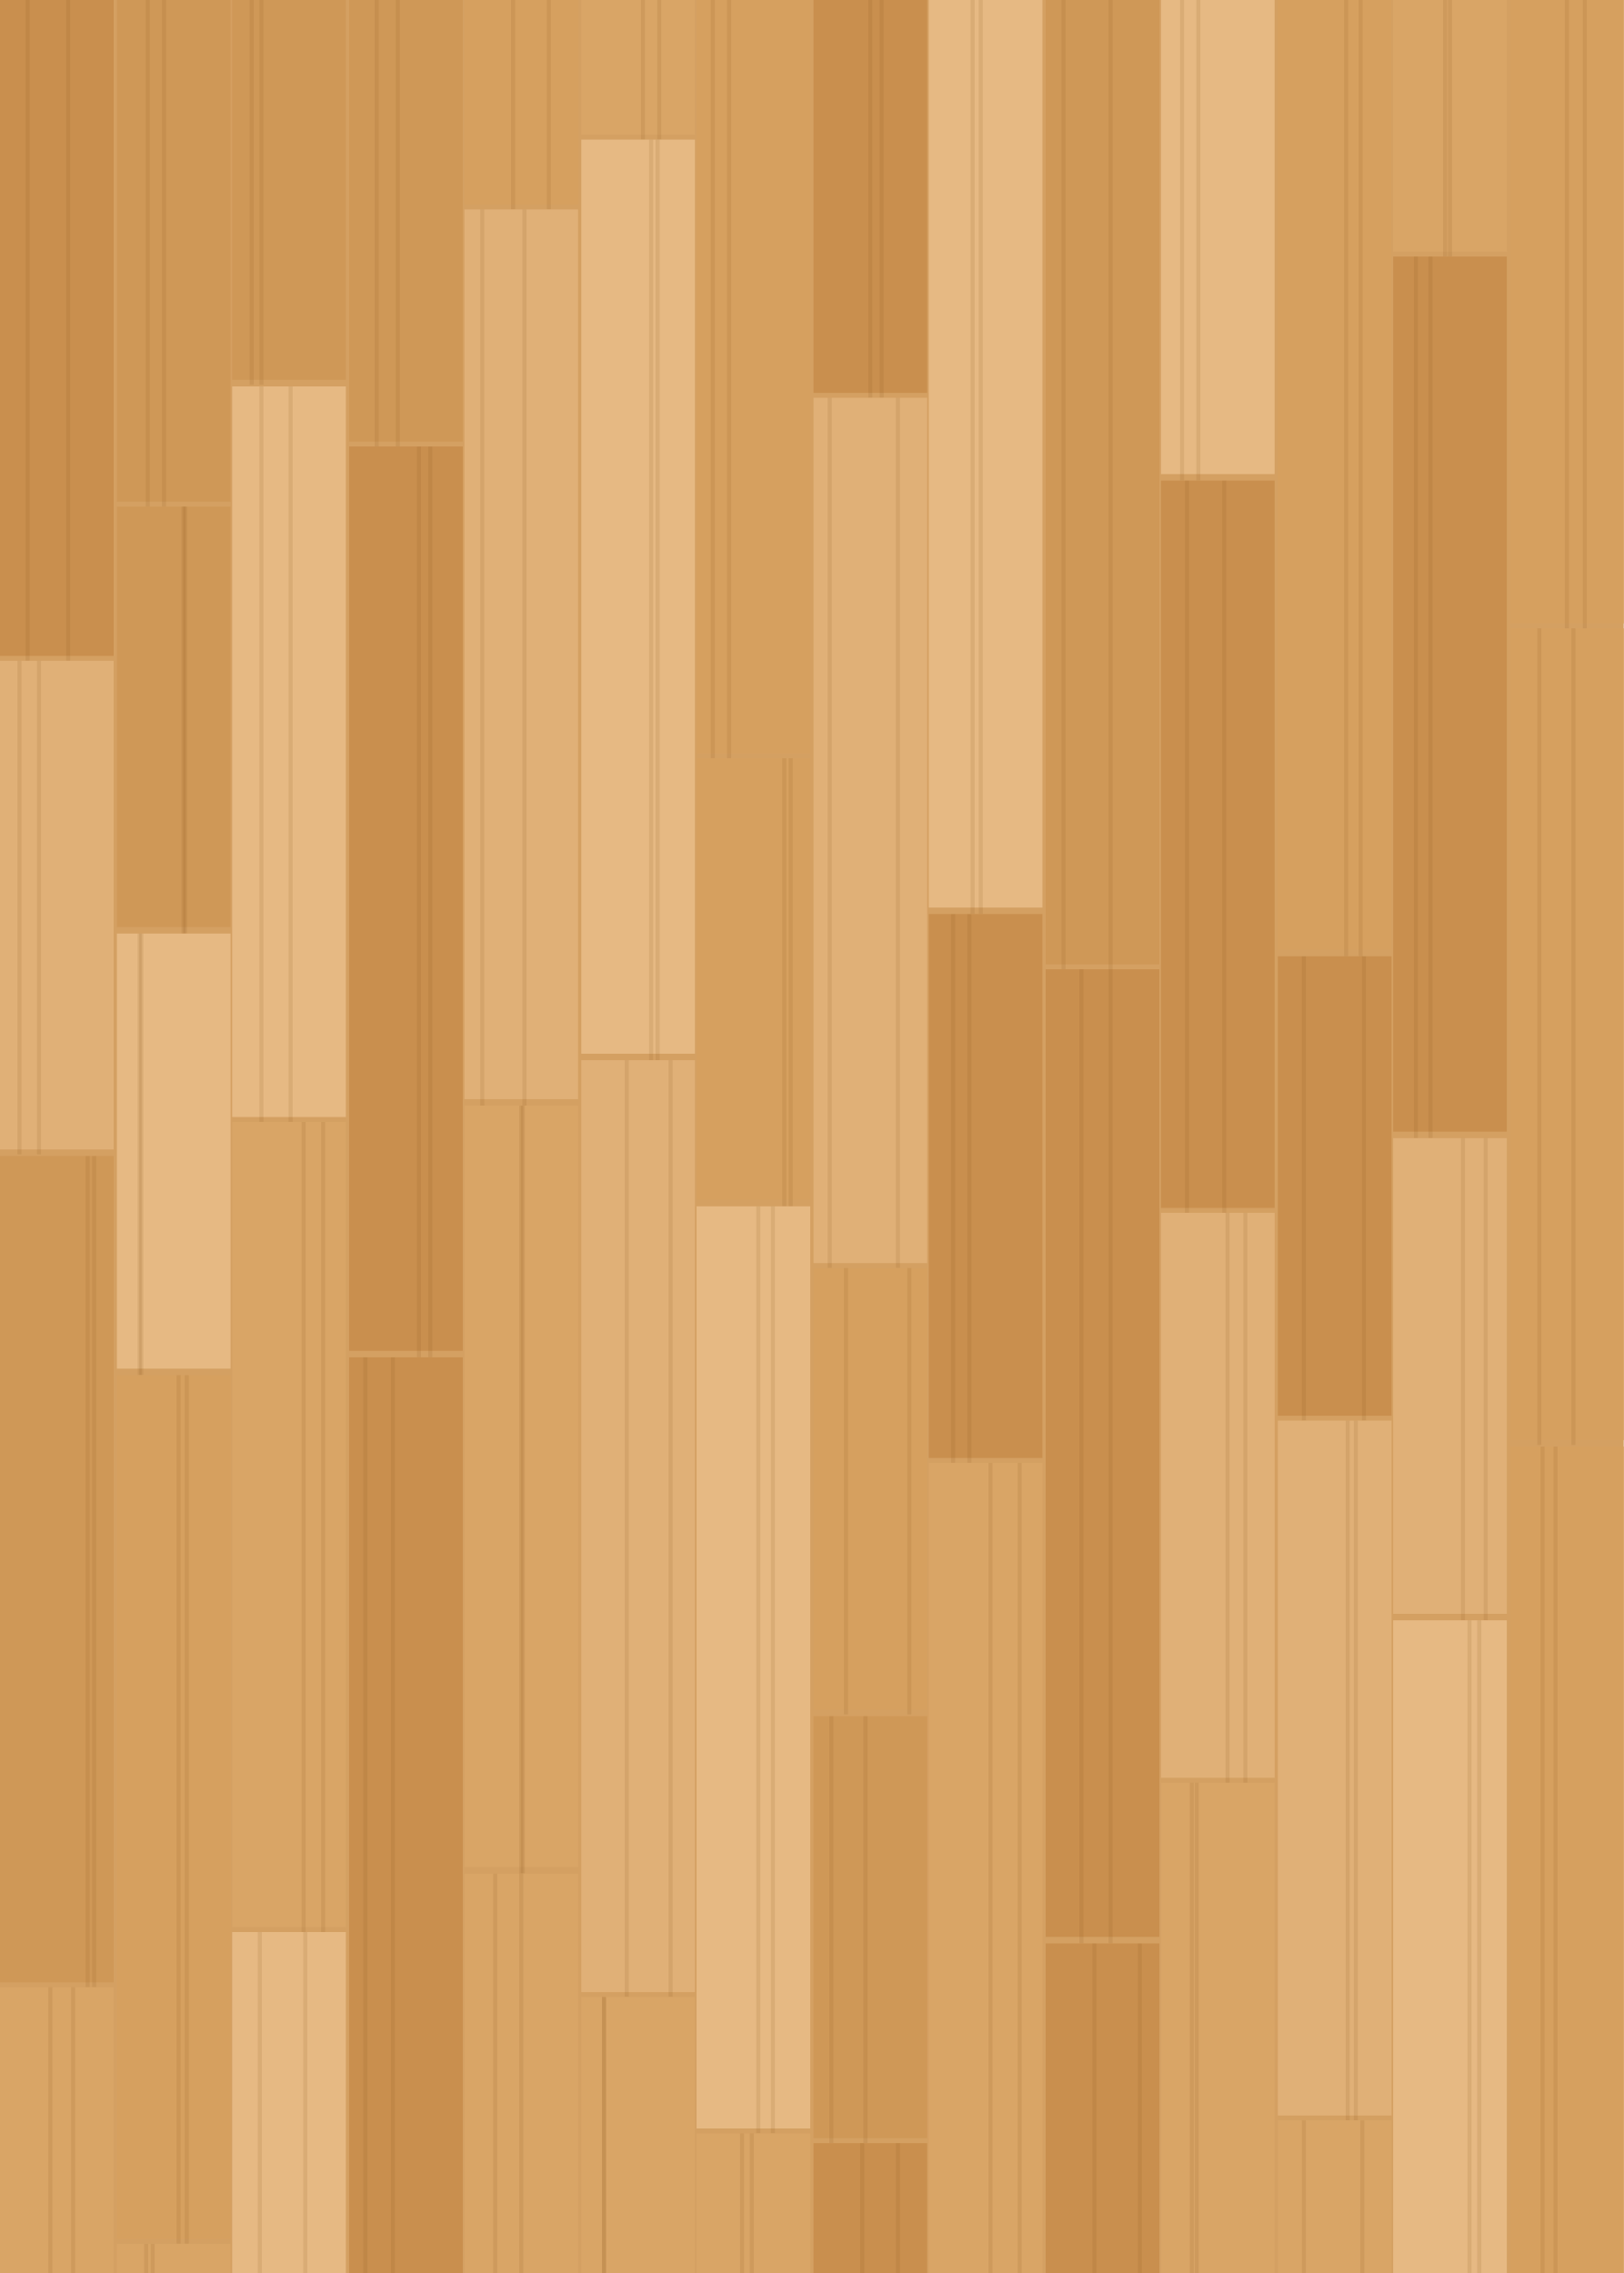
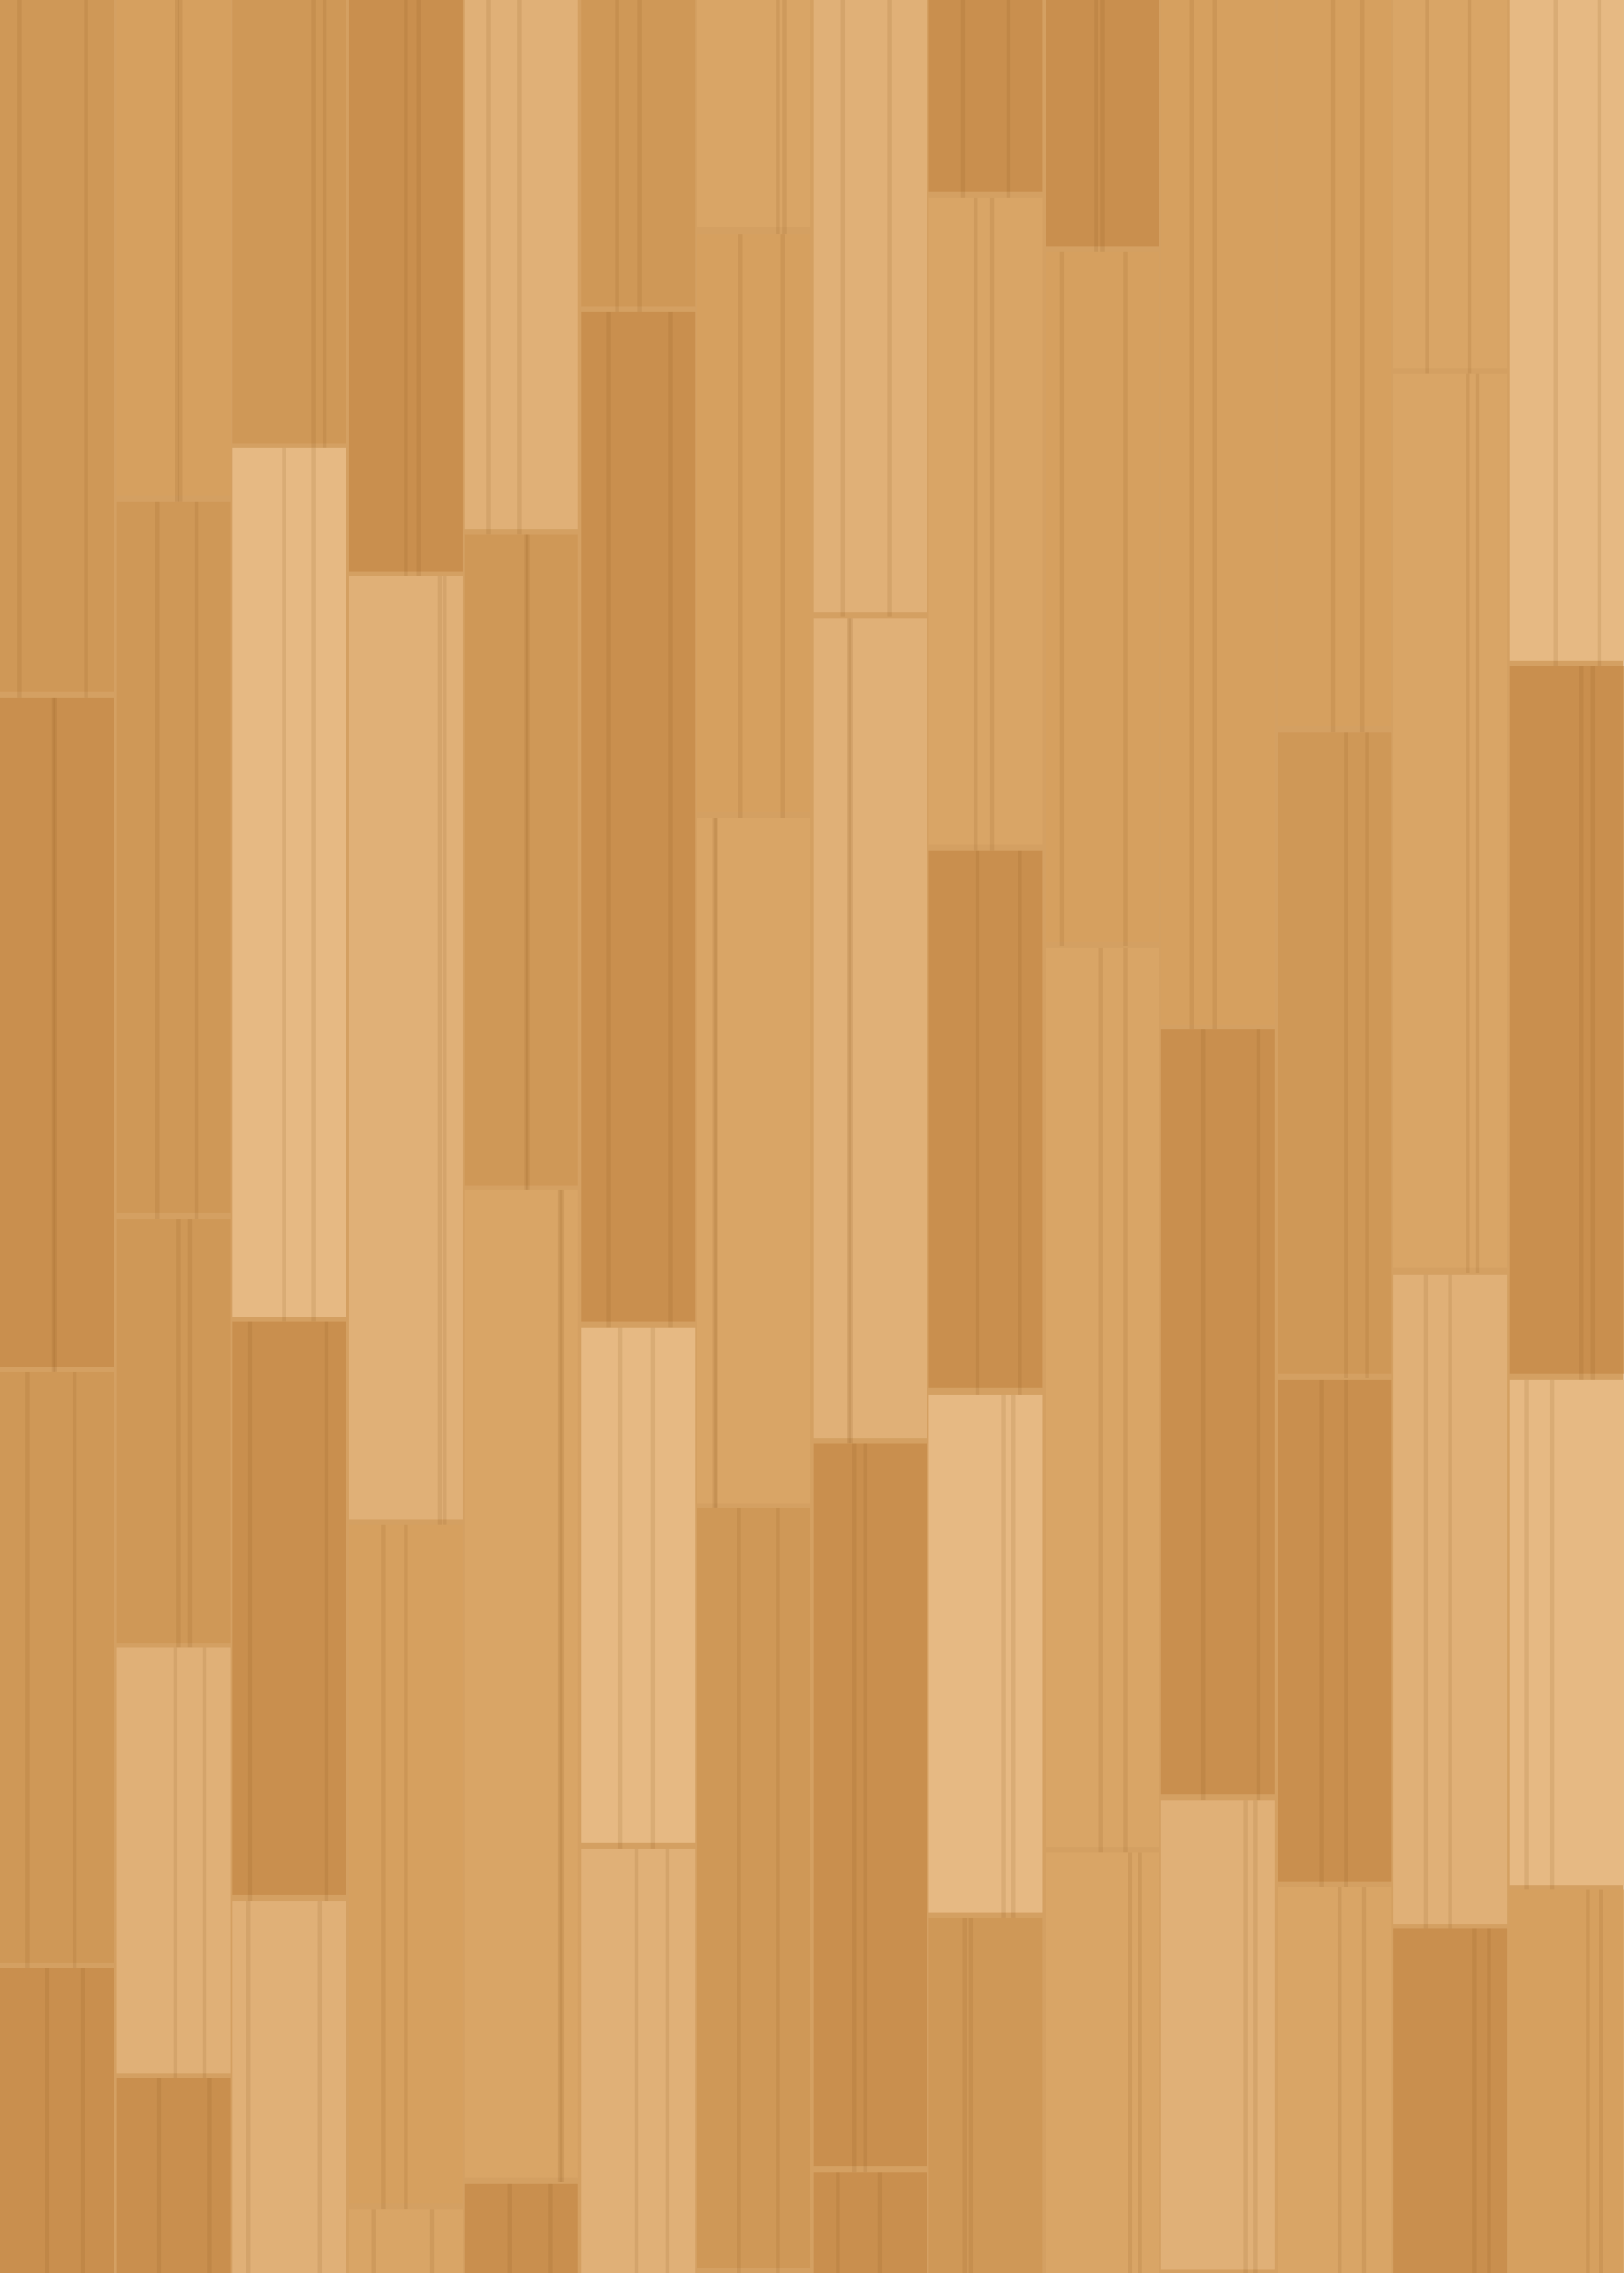
<svg xmlns="http://www.w3.org/2000/svg" viewBox="0 0 100 140" preserveAspectRatio="none">
  <rect width="100" height="140" fill="#d4a062" />
-   <rect x="0" y="-2.1" width="7" height="42.5" fill="#c98f4e" />
-   <path d="M4.2 -2.1v42.8" stroke="#8a5a22" stroke-opacity=".14" stroke-width=".25" />
-   <path d="M1.7 -2.1v42.8" stroke="#8a5a22" stroke-opacity=".14" stroke-width=".25" />
-   <rect x="0" y="40.7" width="7" height="30.1" fill="#e0b077" />
-   <path d="M1.2 40.7v30.4" stroke="#8a5a22" stroke-opacity=".14" stroke-width=".25" />
-   <path d="M2.4 40.7v30.4" stroke="#8a5a22" stroke-opacity=".14" stroke-width=".25" />
-   <rect x="0" y="71.2" width="7" height="50.9" fill="#cf9857" />
-   <path d="M5.8 71.2v51.2" stroke="#8a5a22" stroke-opacity=".14" stroke-width=".25" />
-   <path d="M5.4 71.2v51.2" stroke="#8a5a22" stroke-opacity=".14" stroke-width=".25" />
-   <rect x="0" y="122.4" width="7" height="46.9" fill="#d9a566" />
-   <path d="M3.1 122.4v47.2" stroke="#8a5a22" stroke-opacity=".14" stroke-width=".25" />
-   <path d="M4.5 122.4v47.2" stroke="#8a5a22" stroke-opacity=".14" stroke-width=".25" />
-   <rect x="7.2" y="-11.3" width="7" height="42.2" fill="#cf9857" />
-   <path d="M10.1 -11.3v42.6" stroke="#8a5a22" stroke-opacity=".14" stroke-width=".25" />
-   <path d="M9.1 -11.3v42.6" stroke="#8a5a22" stroke-opacity=".14" stroke-width=".25" />
-   <rect x="7.2" y="31.2" width="7" height="25.9" fill="#cf9857" />
-   <path d="M11.3 31.2v26.3" stroke="#8a5a22" stroke-opacity=".14" stroke-width=".25" />
-   <path d="M11.4 31.2v26.3" stroke="#8a5a22" stroke-opacity=".14" stroke-width=".25" />
-   <rect x="7.2" y="57.5" width="7" height="26.8" fill="#e6b983" />
-   <path d="M8.6 57.5v27.2" stroke="#8a5a22" stroke-opacity=".14" stroke-width=".25" />
-   <path d="M8.7 57.5v27.2" stroke="#8a5a22" stroke-opacity=".14" stroke-width=".25" />
-   <rect x="7.2" y="84.7" width="7" height="53.2" fill="#d6a05f" />
-   <path d="M11.5 84.7v53.5" stroke="#8a5a22" stroke-opacity=".14" stroke-width=".25" />
-   <path d="M11 84.7v53.5" stroke="#8a5a22" stroke-opacity=".14" stroke-width=".25" />
-   <rect x="7.2" y="138.2" width="7" height="61.4" fill="#d9a566" />
-   <path d="M9.4 138.2v61.7" stroke="#8a5a22" stroke-opacity=".14" stroke-width=".25" />
-   <path d="M9 138.2v61.7" stroke="#8a5a22" stroke-opacity=".14" stroke-width=".25" />
-   <rect x="14.3" y="-14.7" width="7" height="38.1" fill="#cf9857" />
-   <path d="M15.5 -14.7v38.4" stroke="#8a5a22" stroke-opacity=".14" stroke-width=".25" />
-   <path d="M16.1 -14.7v38.4" stroke="#8a5a22" stroke-opacity=".14" stroke-width=".25" />
-   <rect x="14.3" y="23.8" width="7" height="45" fill="#e6b983" />
-   <path d="M16.1 23.8v45.4" stroke="#8a5a22" stroke-opacity=".14" stroke-width=".25" />
-   <path d="M17.9 23.8v45.4" stroke="#8a5a22" stroke-opacity=".14" stroke-width=".25" />
-   <rect x="14.3" y="69.1" width="7" height="49.6" fill="#d9a566" />
-   <path d="M19.9 69.1v49.9" stroke="#8a5a22" stroke-opacity=".14" stroke-width=".25" />
-   <path d="M18.7 69.1v49.9" stroke="#8a5a22" stroke-opacity=".14" stroke-width=".25" />
-   <rect x="14.3" y="119" width="7" height="53.1" fill="#e6b983" />
-   <path d="M18.8 119v53.5" stroke="#8a5a22" stroke-opacity=".14" stroke-width=".25" />
-   <path d="M16 119v53.5" stroke="#8a5a22" stroke-opacity=".14" stroke-width=".25" />
-   <rect x="21.5" y="-15.4" width="7" height="42.6" fill="#cf9857" />
-   <path d="M23.2 -15.4v43" stroke="#8a5a22" stroke-opacity=".14" stroke-width=".25" />
-   <path d="M24.5 -15.4v43" stroke="#8a5a22" stroke-opacity=".14" stroke-width=".25" />
-   <rect x="21.5" y="27.5" width="7" height="55.7" fill="#c98f4e" />
-   <path d="M25.8 27.5v56.1" stroke="#8a5a22" stroke-opacity=".14" stroke-width=".25" />
-   <path d="M26.5 27.5v56.1" stroke="#8a5a22" stroke-opacity=".14" stroke-width=".25" />
-   <rect x="21.5" y="83.6" width="7" height="58" fill="#c98f4e" />
-   <path d="M22.5 83.6v58.4" stroke="#8a5a22" stroke-opacity=".14" stroke-width=".25" />
-   <path d="M24.2 83.6v58.4" stroke="#8a5a22" stroke-opacity=".14" stroke-width=".25" />
-   <rect x="28.6" y="-38.4" width="7" height="51" fill="#d6a05f" />
-   <path d="M33.8 -38.4v51.3" stroke="#8a5a22" stroke-opacity=".14" stroke-width=".25" />
-   <path d="M31.6 -38.4v51.3" stroke="#8a5a22" stroke-opacity=".14" stroke-width=".25" />
-   <rect x="28.6" y="12.9" width="7" height="54.8" fill="#e0b077" />
-   <path d="M32.3 12.9v55.2" stroke="#8a5a22" stroke-opacity=".14" stroke-width=".25" />
-   <path d="M29.7 12.9v55.2" stroke="#8a5a22" stroke-opacity=".14" stroke-width=".25" />
-   <rect x="28.6" y="68.1" width="7" height="46.9" fill="#d9a566" />
-   <path d="M32.2 68.1v47.3" stroke="#8a5a22" stroke-opacity=".14" stroke-width=".25" />
-   <path d="M32.1 68.1v47.3" stroke="#8a5a22" stroke-opacity=".14" stroke-width=".25" />
-   <rect x="28.6" y="115.4" width="7" height="40.4" fill="#d9a566" />
-   <path d="M32.1 115.4v40.7" stroke="#8a5a22" stroke-opacity=".14" stroke-width=".25" />
-   <path d="M30.5 115.4v40.7" stroke="#8a5a22" stroke-opacity=".14" stroke-width=".25" />
-   <rect x="35.8" y="-21.2" width="7" height="29.5" fill="#d9a566" />
-   <path d="M40.6 -21.2v29.8" stroke="#8a5a22" stroke-opacity=".14" stroke-width=".25" />
-   <path d="M39.6 -21.2v29.8" stroke="#8a5a22" stroke-opacity=".14" stroke-width=".25" />
-   <rect x="35.8" y="8.6" width="7" height="56.3" fill="#e6b983" />
-   <path d="M40.1 8.6v56.7" stroke="#8a5a22" stroke-opacity=".14" stroke-width=".25" />
-   <path d="M40.5 8.6v56.7" stroke="#8a5a22" stroke-opacity=".14" stroke-width=".25" />
-   <rect x="35.8" y="65.3" width="7" height="57.4" fill="#e0b077" />
-   <path d="M41.3 65.3v57.7" stroke="#8a5a22" stroke-opacity=".14" stroke-width=".25" />
-   <path d="M38.6 65.3v57.7" stroke="#8a5a22" stroke-opacity=".14" stroke-width=".25" />
-   <rect x="35.8" y="123" width="7" height="39.9" fill="#d9a566" />
-   <path d="M37.2 123v40.2" stroke="#8a5a22" stroke-opacity=".14" stroke-width=".25" />
-   <path d="M37.2 123v40.2" stroke="#8a5a22" stroke-opacity=".14" stroke-width=".25" />
-   <rect x="42.9" y="-1.2" width="7" height="47.6" fill="#d6a05f" />
-   <path d="M44.9 -1.2v47.9" stroke="#8a5a22" stroke-opacity=".14" stroke-width=".25" />
-   <path d="M43.9 -1.2v47.9" stroke="#8a5a22" stroke-opacity=".14" stroke-width=".25" />
-   <rect x="42.9" y="46.7" width="7" height="27.2" fill="#d6a05f" />
-   <path d="M48.7 46.7v27.6" stroke="#8a5a22" stroke-opacity=".14" stroke-width=".25" />
-   <path d="M48.3 46.7v27.6" stroke="#8a5a22" stroke-opacity=".14" stroke-width=".25" />
-   <rect x="42.9" y="74.3" width="7" height="56.8" fill="#e6b983" />
-   <path d="M47.6 74.3v57.1" stroke="#8a5a22" stroke-opacity=".14" stroke-width=".25" />
-   <path d="M46.7 74.3v57.1" stroke="#8a5a22" stroke-opacity=".14" stroke-width=".25" />
-   <rect x="42.9" y="131.4" width="7" height="49.2" fill="#d9a566" />
-   <path d="M45.7 131.4v49.6" stroke="#8a5a22" stroke-opacity=".14" stroke-width=".25" />
-   <path d="M46.3 131.4v49.6" stroke="#8a5a22" stroke-opacity=".14" stroke-width=".25" />
-   <rect x="50.1" y="-21" width="7" height="45.2" fill="#c98f4e" />
-   <path d="M54.3 -21v45.5" stroke="#8a5a22" stroke-opacity=".14" stroke-width=".25" />
-   <path d="M53.6 -21v45.5" stroke="#8a5a22" stroke-opacity=".14" stroke-width=".25" />
-   <rect x="50.1" y="24.5" width="7" height="53.3" fill="#e0b077" />
-   <path d="M55.3 24.5v53.6" stroke="#8a5a22" stroke-opacity=".14" stroke-width=".25" />
-   <path d="M51.1 24.5v53.6" stroke="#8a5a22" stroke-opacity=".14" stroke-width=".25" />
-   <rect x="50.1" y="78.1" width="7" height="27.2" fill="#d6a05f" />
-   <path d="M56 78.1v27.5" stroke="#8a5a22" stroke-opacity=".14" stroke-width=".25" />
-   <path d="M52.1 78.1v27.5" stroke="#8a5a22" stroke-opacity=".14" stroke-width=".25" />
-   <rect x="50.1" y="105.7" width="7" height="26" fill="#cf9857" />
-   <path d="M51.2 105.7v26.3" stroke="#8a5a22" stroke-opacity=".14" stroke-width=".25" />
-   <path d="M53.3 105.7v26.3" stroke="#8a5a22" stroke-opacity=".14" stroke-width=".25" />
-   <rect x="50.1" y="132" width="7" height="51.3" fill="#c98f4e" />
-   <path d="M53.1 132v51.6" stroke="#8a5a22" stroke-opacity=".14" stroke-width=".25" />
-   <path d="M55.3 132v51.6" stroke="#8a5a22" stroke-opacity=".14" stroke-width=".25" />
-   <rect x="57.2" y="-1.5" width="7" height="57.4" fill="#e6b983" />
-   <path d="M60.4 -1.5v57.8" stroke="#8a5a22" stroke-opacity=".14" stroke-width=".25" />
-   <path d="M59.9 -1.5v57.8" stroke="#8a5a22" stroke-opacity=".14" stroke-width=".25" />
-   <rect x="57.2" y="56.3" width="7" height="33.5" fill="#c98f4e" />
-   <path d="M58.7 56.3v33.8" stroke="#8a5a22" stroke-opacity=".14" stroke-width=".25" />
-   <path d="M59.7 56.3v33.8" stroke="#8a5a22" stroke-opacity=".14" stroke-width=".25" />
-   <rect x="57.2" y="90.1" width="7" height="50.8" fill="#d9a566" />
-   <path d="M61 90.1v51.1" stroke="#8a5a22" stroke-opacity=".14" stroke-width=".25" />
-   <path d="M62.8 90.1v51.1" stroke="#8a5a22" stroke-opacity=".14" stroke-width=".25" />
-   <rect x="64.4" y="-0.8" width="7" height="60.2" fill="#cf9857" />
-   <path d="M68.4 -0.8v60.5" stroke="#8a5a22" stroke-opacity=".14" stroke-width=".25" />
-   <path d="M65.5 -0.8v60.5" stroke="#8a5a22" stroke-opacity=".14" stroke-width=".25" />
-   <rect x="64.4" y="59.7" width="7" height="59.6" fill="#c98f4e" />
-   <path d="M66.6 59.7v60" stroke="#8a5a22" stroke-opacity=".14" stroke-width=".25" />
-   <path d="M68.4 59.7v60" stroke="#8a5a22" stroke-opacity=".14" stroke-width=".25" />
-   <rect x="64.4" y="119.7" width="7" height="39" fill="#c98f4e" />
-   <path d="M67.4 119.7v39.3" stroke="#8a5a22" stroke-opacity=".14" stroke-width=".25" />
-   <path d="M70.2 119.7v39.3" stroke="#8a5a22" stroke-opacity=".14" stroke-width=".25" />
-   <rect x="71.5" y="-32.8" width="7" height="62" fill="#e6b983" />
-   <path d="M72.8 -32.8v62.4" stroke="#8a5a22" stroke-opacity=".14" stroke-width=".25" />
-   <path d="M73.8 -32.8v62.4" stroke="#8a5a22" stroke-opacity=".14" stroke-width=".25" />
-   <rect x="71.5" y="29.6" width="7" height="44.8" fill="#c98f4e" />
-   <path d="M73.1 29.6v45.1" stroke="#8a5a22" stroke-opacity=".14" stroke-width=".25" />
-   <path d="M75.4 29.6v45.1" stroke="#8a5a22" stroke-opacity=".14" stroke-width=".25" />
-   <rect x="71.5" y="74.7" width="7" height="34.8" fill="#e0b077" />
-   <path d="M75.6 74.7v35.2" stroke="#8a5a22" stroke-opacity=".14" stroke-width=".25" />
-   <path d="M76.7 74.7v35.2" stroke="#8a5a22" stroke-opacity=".14" stroke-width=".25" />
-   <rect x="71.5" y="109.8" width="7" height="39.1" fill="#d9a566" />
-   <path d="M73.4 109.8v39.4" stroke="#8a5a22" stroke-opacity=".14" stroke-width=".25" />
-   <path d="M73.7 109.8v39.4" stroke="#8a5a22" stroke-opacity=".14" stroke-width=".25" />
-   <rect x="78.7" y="-2" width="7" height="60.5" fill="#d6a05f" />
-   <path d="M82.9 -2v60.9" stroke="#8a5a22" stroke-opacity=".14" stroke-width=".25" />
-   <path d="M83.8 -2v60.9" stroke="#8a5a22" stroke-opacity=".14" stroke-width=".25" />
-   <rect x="78.7" y="58.9" width="7" height="28.3" fill="#c98f4e" />
-   <path d="M84 58.9v28.6" stroke="#8a5a22" stroke-opacity=".14" stroke-width=".25" />
-   <path d="M80.3 58.9v28.6" stroke="#8a5a22" stroke-opacity=".14" stroke-width=".25" />
-   <rect x="78.7" y="87.5" width="7" height="42.8" fill="#e0b077" />
-   <path d="M83.5 87.5v43.1" stroke="#8a5a22" stroke-opacity=".14" stroke-width=".25" />
-   <path d="M83 87.5v43.1" stroke="#8a5a22" stroke-opacity=".14" stroke-width=".25" />
-   <rect x="78.7" y="130.6" width="7" height="61.8" fill="#d9a566" />
-   <path d="M80.3 130.6v62.2" stroke="#8a5a22" stroke-opacity=".14" stroke-width=".25" />
-   <path d="M83.9 130.6v62.2" stroke="#8a5a22" stroke-opacity=".14" stroke-width=".25" />
-   <rect x="85.8" y="-33.7" width="7" height="49.2" fill="#d9a566" />
-   <path d="M89.3 -33.7v49.5" stroke="#8a5a22" stroke-opacity=".14" stroke-width=".25" />
-   <path d="M89 -33.7v49.5" stroke="#8a5a22" stroke-opacity=".14" stroke-width=".25" />
-   <rect x="85.8" y="15.8" width="7" height="53.9" fill="#c98f4e" />
-   <path d="M88.1 15.8v54.3" stroke="#8a5a22" stroke-opacity=".14" stroke-width=".25" />
-   <path d="M87.2 15.8v54.3" stroke="#8a5a22" stroke-opacity=".14" stroke-width=".25" />
-   <rect x="85.8" y="70.1" width="7" height="29.3" fill="#e0b077" />
-   <path d="M91.5 70.1v29.7" stroke="#8a5a22" stroke-opacity=".14" stroke-width=".25" />
-   <path d="M90.1 70.1v29.7" stroke="#8a5a22" stroke-opacity=".14" stroke-width=".25" />
-   <rect x="85.8" y="99.8" width="7" height="56.8" fill="#e6b983" />
-   <path d="M91.1 99.8v57.2" stroke="#8a5a22" stroke-opacity=".14" stroke-width=".25" />
-   <path d="M90.5 99.8v57.2" stroke="#8a5a22" stroke-opacity=".14" stroke-width=".25" />
-   <rect x="93" y="-13.2" width="7" height="51.6" fill="#d6a05f" />
-   <path d="M97.6 -13.2v52" stroke="#8a5a22" stroke-opacity=".14" stroke-width=".25" />
-   <path d="M96.5 -13.2v52" stroke="#8a5a22" stroke-opacity=".14" stroke-width=".25" />
-   <rect x="93" y="38.7" width="7" height="50" fill="#d6a05f" />
-   <path d="M96.9 38.7v50.3" stroke="#8a5a22" stroke-opacity=".14" stroke-width=".25" />
-   <path d="M94.8 38.7v50.3" stroke="#8a5a22" stroke-opacity=".14" stroke-width=".25" />
-   <rect x="93" y="89.1" width="7" height="59.2" fill="#d6a05f" />
-   <path d="M95 89.1v59.5" stroke="#8a5a22" stroke-opacity=".14" stroke-width=".25" />
-   <path d="M95.8 89.1v59.5" stroke="#8a5a22" stroke-opacity=".14" stroke-width=".25" />
+   <rect x="0" y="0" width="7" height="42.6" fill="#cf9857" />
+   <path d="M1.2 0v43" stroke="#8a5a22" stroke-opacity=".14" stroke-width=".25" />
+   <path d="M5.3 0v43" stroke="#8a5a22" stroke-opacity=".14" stroke-width=".25" />
+   <rect x="0" y="43" width="7" height="41.2" fill="#c98f4e" />
+   <path d="M3.3 43v41.5" stroke="#8a5a22" stroke-opacity=".14" stroke-width=".25" />
+   <path d="M3.4 43v41.5" stroke="#8a5a22" stroke-opacity=".14" stroke-width=".25" />
+   <rect x="0" y="84.5" width="7" height="36.4" fill="#cf9857" />
+   <path d="M4.6 84.5v36.7" stroke="#8a5a22" stroke-opacity=".14" stroke-width=".25" />
+   <path d="M1.7 84.5v36.7" stroke="#8a5a22" stroke-opacity=".14" stroke-width=".25" />
+   <rect x="0" y="121.2" width="7" height="40.1" fill="#c98f4e" />
+   <path d="M5.1 121.2v40.5" stroke="#8a5a22" stroke-opacity=".14" stroke-width=".25" />
+   <path d="M2.9 121.2v40.5" stroke="#8a5a22" stroke-opacity=".14" stroke-width=".25" />
+   <rect x="7.2" y="-3.4" width="7" height="33.9" fill="#d6a05f" />
+   <path d="M11.1 -3.4v34.3" stroke="#8a5a22" stroke-opacity=".14" stroke-width=".25" />
+   <path d="M10.9 -3.4v34.3" stroke="#8a5a22" stroke-opacity=".14" stroke-width=".25" />
+   <rect x="7.2" y="30.9" width="7" height="43.8" fill="#cf9857" />
+   <path d="M9.7 30.9v44.2" stroke="#8a5a22" stroke-opacity=".14" stroke-width=".25" />
+   <path d="M12.1 30.9v44.2" stroke="#8a5a22" stroke-opacity=".14" stroke-width=".25" />
+   <rect x="7.2" y="75.1" width="7" height="26.1" fill="#cf9857" />
+   <path d="M11 75.1v26.4" stroke="#8a5a22" stroke-opacity=".14" stroke-width=".25" />
+   <path d="M11.7 75.1v26.4" stroke="#8a5a22" stroke-opacity=".14" stroke-width=".25" />
+   <rect x="7.2" y="101.5" width="7" height="26.2" fill="#e0b077" />
+   <path d="M12.6 101.5v26.5" stroke="#8a5a22" stroke-opacity=".14" stroke-width=".25" />
+   <path d="M10.8 101.5v26.5" stroke="#8a5a22" stroke-opacity=".14" stroke-width=".25" />
+   <rect x="7.2" y="128" width="7" height="29.3" fill="#c98f4e" />
+   <path d="M12.9 128v29.7" stroke="#8a5a22" stroke-opacity=".14" stroke-width=".25" />
+   <path d="M9.8 128v29.7" stroke="#8a5a22" stroke-opacity=".14" stroke-width=".25" />
+   <rect x="14.3" y="-36.1" width="7" height="26.4" fill="#d6a05f" />
+   <path d="M19.3 -36.1v26.7" stroke="#8a5a22" stroke-opacity=".14" stroke-width=".25" />
+   <path d="M20 -36.1v26.7" stroke="#8a5a22" stroke-opacity=".14" stroke-width=".25" />
+   <rect x="14.3" y="-9.3" width="7" height="36.6" fill="#cf9857" />
+   <path d="M19.3 -9.3v36.9" stroke="#8a5a22" stroke-opacity=".14" stroke-width=".25" />
+   <path d="M20 -9.3v36.9" stroke="#8a5a22" stroke-opacity=".14" stroke-width=".25" />
+   <rect x="14.3" y="27.6" width="7" height="53.5" fill="#e6b983" />
+   <path d="M19.3 27.6v53.8" stroke="#8a5a22" stroke-opacity=".14" stroke-width=".25" />
+   <path d="M17.5 27.6v53.8" stroke="#8a5a22" stroke-opacity=".14" stroke-width=".25" />
+   <rect x="14.3" y="81.4" width="7" height="35.3" fill="#c98f4e" />
+   <path d="M15.4 81.4v35.7" stroke="#8a5a22" stroke-opacity=".14" stroke-width=".25" />
+   <path d="M20.1 81.4v35.7" stroke="#8a5a22" stroke-opacity=".14" stroke-width=".25" />
+   <rect x="14.3" y="117.1" width="7" height="57.3" fill="#e0b077" />
+   <path d="M19.7 117.1v57.6" stroke="#8a5a22" stroke-opacity=".14" stroke-width=".25" />
+   <path d="M15.3 117.1v57.6" stroke="#8a5a22" stroke-opacity=".14" stroke-width=".25" />
+   <rect x="21.5" y="-26.6" width="7" height="61.8" fill="#c98f4e" />
+   <path d="M25.8 -26.6v62.1" stroke="#8a5a22" stroke-opacity=".14" stroke-width=".25" />
+   <path d="M25 -26.6v62.1" stroke="#8a5a22" stroke-opacity=".14" stroke-width=".25" />
+   <rect x="21.5" y="35.5" width="7" height="58.1" fill="#e0b077" />
+   <path d="M27.1 35.5v58.4" stroke="#8a5a22" stroke-opacity=".14" stroke-width=".25" />
+   <path d="M27.4 35.5v58.4" stroke="#8a5a22" stroke-opacity=".14" stroke-width=".25" />
+   <rect x="21.5" y="93.9" width="7" height="41.8" fill="#d6a05f" />
+   <path d="M25 93.9v42.2" stroke="#8a5a22" stroke-opacity=".14" stroke-width=".25" />
+   <path d="M23.6 93.9v42.2" stroke="#8a5a22" stroke-opacity=".14" stroke-width=".25" />
+   <rect x="21.5" y="136.1" width="7" height="27.5" fill="#d9a566" />
+   <path d="M26.6 136.1v27.8" stroke="#8a5a22" stroke-opacity=".14" stroke-width=".25" />
+   <path d="M23 136.1v27.8" stroke="#8a5a22" stroke-opacity=".14" stroke-width=".25" />
+   <rect x="28.6" y="-14" width="7" height="46.6" fill="#e0b077" />
+   <path d="M32 -14v46.9" stroke="#8a5a22" stroke-opacity=".14" stroke-width=".25" />
+   <path d="M30.1 -14v46.9" stroke="#8a5a22" stroke-opacity=".14" stroke-width=".25" />
+   <rect x="28.6" y="32.9" width="7" height="40.1" fill="#cf9857" />
+   <path d="M32.5 32.9v40.4" stroke="#8a5a22" stroke-opacity=".14" stroke-width=".25" />
+   <path d="M32.4 32.9v40.4" stroke="#8a5a22" stroke-opacity=".14" stroke-width=".25" />
+   <rect x="28.6" y="73.3" width="7" height="60.8" fill="#d9a566" />
+   <path d="M34.5 73.3v61.1" stroke="#8a5a22" stroke-opacity=".14" stroke-width=".25" />
+   <path d="M34.6 73.3v61.1" stroke="#8a5a22" stroke-opacity=".14" stroke-width=".25" />
+   <rect x="28.6" y="134.5" width="7" height="55.1" fill="#c98f4e" />
+   <path d="M31.4 134.5v55.4" stroke="#8a5a22" stroke-opacity=".14" stroke-width=".25" />
+   <path d="M33.9 134.5v55.4" stroke="#8a5a22" stroke-opacity=".14" stroke-width=".25" />
+   <rect x="35.8" y="-25.8" width="7" height="44.7" fill="#cf9857" />
+   <path d="M39.4 -25.8v45.1" stroke="#8a5a22" stroke-opacity=".14" stroke-width=".25" />
+   <path d="M38 -25.8v45.1" stroke="#8a5a22" stroke-opacity=".14" stroke-width=".25" />
+   <rect x="35.8" y="19.2" width="7" height="62.2" fill="#c98f4e" />
+   <path d="M41.3 19.2v62.6" stroke="#8a5a22" stroke-opacity=".14" stroke-width=".25" />
+   <path d="M37.5 19.2v62.6" stroke="#8a5a22" stroke-opacity=".14" stroke-width=".25" />
+   <rect x="35.8" y="81.8" width="7" height="31.7" fill="#e6b983" />
+   <path d="M40.2 81.8v32.1" stroke="#8a5a22" stroke-opacity=".14" stroke-width=".25" />
+   <path d="M38.2 81.8v32.1" stroke="#8a5a22" stroke-opacity=".14" stroke-width=".25" />
+   <rect x="35.8" y="113.9" width="7" height="57.1" fill="#e0b077" />
+   <path d="M41.1 113.9v57.4" stroke="#8a5a22" stroke-opacity=".14" stroke-width=".25" />
+   <path d="M39.2 113.9v57.4" stroke="#8a5a22" stroke-opacity=".14" stroke-width=".25" />
+   <rect x="42.9" y="-20.4" width="7" height="34.4" fill="#d9a566" />
+   <path d="M47.9 -20.4v34.8" stroke="#8a5a22" stroke-opacity=".14" stroke-width=".25" />
+   <path d="M48.3 -20.4v34.8" stroke="#8a5a22" stroke-opacity=".14" stroke-width=".25" />
+   <rect x="42.9" y="14.4" width="7" height="35.6" fill="#d6a05f" />
+   <path d="M45.6 14.4v36" stroke="#8a5a22" stroke-opacity=".14" stroke-width=".25" />
+   <path d="M48.2 14.4v36" stroke="#8a5a22" stroke-opacity=".14" stroke-width=".25" />
+   <rect x="42.9" y="50.4" width="7" height="42.2" fill="#d9a566" />
+   <path d="M44 50.4v42.5" stroke="#8a5a22" stroke-opacity=".14" stroke-width=".25" />
+   <path d="M44.1 50.4v42.5" stroke="#8a5a22" stroke-opacity=".14" stroke-width=".25" />
+   <rect x="42.9" y="92.9" width="7" height="46.8" fill="#cf9857" />
+   <path d="M47.9 92.9v47.2" stroke="#8a5a22" stroke-opacity=".14" stroke-width=".25" />
+   <path d="M45.5 92.9v47.2" stroke="#8a5a22" stroke-opacity=".14" stroke-width=".25" />
+   <rect x="50.1" y="-25.6" width="7" height="63.3" fill="#e0b077" />
+   <path d="M54.8 -25.6v63.6" stroke="#8a5a22" stroke-opacity=".14" stroke-width=".25" />
+   <path d="M51.9 -25.6v63.6" stroke="#8a5a22" stroke-opacity=".14" stroke-width=".25" />
+   <rect x="50.1" y="38.1" width="7" height="50.5" fill="#e0b077" />
+   <path d="M52.3 38.1v50.8" stroke="#8a5a22" stroke-opacity=".14" stroke-width=".25" />
+   <path d="M52.4 38.1v50.8" stroke="#8a5a22" stroke-opacity=".14" stroke-width=".25" />
+   <rect x="50.1" y="88.9" width="7" height="44.5" fill="#c98f4e" />
+   <path d="M53.3 88.9v44.9" stroke="#8a5a22" stroke-opacity=".14" stroke-width=".25" />
+   <path d="M52.6 88.9v44.9" stroke="#8a5a22" stroke-opacity=".14" stroke-width=".25" />
+   <rect x="50.1" y="133.8" width="7" height="44.3" fill="#c98f4e" />
+   <path d="M51.6 133.8v44.7" stroke="#8a5a22" stroke-opacity=".14" stroke-width=".25" />
+   <path d="M54.2 133.8v44.7" stroke="#8a5a22" stroke-opacity=".14" stroke-width=".25" />
+   <rect x="57.2" y="-32.7" width="7" height="44.5" fill="#c98f4e" />
+   <path d="M59.3 -32.7v44.9" stroke="#8a5a22" stroke-opacity=".14" stroke-width=".25" />
+   <path d="M62.1 -32.7v44.9" stroke="#8a5a22" stroke-opacity=".14" stroke-width=".25" />
+   <rect x="57.2" y="12.2" width="7" height="39.8" fill="#d9a566" />
+   <path d="M61.1 12.2v40.2" stroke="#8a5a22" stroke-opacity=".14" stroke-width=".25" />
+   <path d="M60.1 12.2v40.2" stroke="#8a5a22" stroke-opacity=".14" stroke-width=".25" />
+   <rect x="57.2" y="52.4" width="7" height="33.1" fill="#c98f4e" />
+   <path d="M62.8 52.4v33.5" stroke="#8a5a22" stroke-opacity=".14" stroke-width=".25" />
+   <path d="M60.2 52.4v33.5" stroke="#8a5a22" stroke-opacity=".14" stroke-width=".25" />
+   <rect x="57.2" y="85.9" width="7" height="31.9" fill="#e6b983" />
+   <path d="M62.4 85.9v32.2" stroke="#8a5a22" stroke-opacity=".14" stroke-width=".25" />
+   <path d="M61.8 85.9v32.2" stroke="#8a5a22" stroke-opacity=".14" stroke-width=".25" />
+   <rect x="57.2" y="118.1" width="7" height="34.8" fill="#cf9857" />
+   <path d="M59.4 118.1v35.1" stroke="#8a5a22" stroke-opacity=".14" stroke-width=".25" />
+   <path d="M59.8 118.1v35.1" stroke="#8a5a22" stroke-opacity=".14" stroke-width=".25" />
+   <rect x="64.4" y="-36.7" width="7" height="51.9" fill="#c98f4e" />
+   <path d="M67.5 -36.7v52.3" stroke="#8a5a22" stroke-opacity=".14" stroke-width=".25" />
+   <path d="M67.9 -36.7v52.3" stroke="#8a5a22" stroke-opacity=".14" stroke-width=".25" />
+   <rect x="64.4" y="15.5" width="7" height="42.5" fill="#d6a05f" />
+   <path d="M65.4 15.5v42.8" stroke="#8a5a22" stroke-opacity=".14" stroke-width=".25" />
+   <path d="M69.3 15.5v42.8" stroke="#8a5a22" stroke-opacity=".14" stroke-width=".25" />
+   <rect x="64.4" y="58.4" width="7" height="55.4" fill="#d9a566" />
+   <path d="M69.3 58.4v55.7" stroke="#8a5a22" stroke-opacity=".14" stroke-width=".25" />
+   <path d="M67.8 58.4v55.7" stroke="#8a5a22" stroke-opacity=".14" stroke-width=".25" />
+   <rect x="64.4" y="114.1" width="7" height="49" fill="#d9a566" />
+   <path d="M69.6 114.1v49.4" stroke="#8a5a22" stroke-opacity=".14" stroke-width=".25" />
+   <path d="M70.2 114.1v49.4" stroke="#8a5a22" stroke-opacity=".14" stroke-width=".25" />
+   <rect x="71.5" y="-35.9" width="7" height="35.1" fill="#cf9857" />
+   <path d="M74.3 -35.9v35.4" stroke="#8a5a22" stroke-opacity=".14" stroke-width=".25" />
+   <path d="M74.9 -35.9v35.4" stroke="#8a5a22" stroke-opacity=".14" stroke-width=".25" />
+   <rect x="71.5" y="-0.5" width="7" height="63.6" fill="#d6a05f" />
+   <path d="M74.8 -0.5v63.9" stroke="#8a5a22" stroke-opacity=".14" stroke-width=".25" />
+   <path d="M73.4 -0.5v63.9" stroke="#8a5a22" stroke-opacity=".14" stroke-width=".25" />
+   <rect x="71.5" y="63.4" width="7" height="47.1" fill="#c98f4e" />
+   <path d="M77.5 63.4v47.5" stroke="#8a5a22" stroke-opacity=".14" stroke-width=".25" />
+   <path d="M74.1 63.4v47.5" stroke="#8a5a22" stroke-opacity=".14" stroke-width=".25" />
+   <rect x="71.5" y="110.9" width="7" height="28.9" fill="#e0b077" />
+   <path d="M77.3 110.9v29.2" stroke="#8a5a22" stroke-opacity=".14" stroke-width=".25" />
+   <path d="M76.7 110.9v29.2" stroke="#8a5a22" stroke-opacity=".14" stroke-width=".25" />
+   <rect x="78.7" y="-2.9" width="7" height="47.6" fill="#d6a05f" />
+   <path d="M83.9 -2.9v48" stroke="#8a5a22" stroke-opacity=".14" stroke-width=".25" />
+   <path d="M82.1 -2.9v48" stroke="#8a5a22" stroke-opacity=".14" stroke-width=".25" />
+   <rect x="78.7" y="45.1" width="7" height="39.5" fill="#cf9857" />
+   <path d="M84.2 45.1v39.8" stroke="#8a5a22" stroke-opacity=".14" stroke-width=".25" />
+   <path d="M82.9 45.1v39.8" stroke="#8a5a22" stroke-opacity=".14" stroke-width=".25" />
+   <rect x="78.7" y="85" width="7" height="30.9" fill="#c98f4e" />
+   <path d="M81.4 85v31.2" stroke="#8a5a22" stroke-opacity=".14" stroke-width=".25" />
+   <path d="M82.9 85v31.2" stroke="#8a5a22" stroke-opacity=".14" stroke-width=".25" />
+   <rect x="78.7" y="116.2" width="7" height="57.6" fill="#d9a566" />
+   <path d="M82.5 116.2v57.9" stroke="#8a5a22" stroke-opacity=".14" stroke-width=".25" />
+   <path d="M84 116.2v57.9" stroke="#8a5a22" stroke-opacity=".14" stroke-width=".25" />
+   <rect x="85.8" y="-32.3" width="7" height="55" fill="#d9a566" />
+   <path d="M87.9 -32.3v55.3" stroke="#8a5a22" stroke-opacity=".14" stroke-width=".25" />
+   <path d="M90.5 -32.3v55.3" stroke="#8a5a22" stroke-opacity=".14" stroke-width=".25" />
+   <rect x="85.8" y="23" width="7" height="55.1" fill="#d9a566" />
+   <path d="M90.4 23v55.4" stroke="#8a5a22" stroke-opacity=".14" stroke-width=".25" />
+   <path d="M91 23v55.4" stroke="#8a5a22" stroke-opacity=".14" stroke-width=".25" />
+   <rect x="85.8" y="78.5" width="7" height="40" fill="#e0b077" />
+   <path d="M89.3 78.5v40.4" stroke="#8a5a22" stroke-opacity=".14" stroke-width=".25" />
+   <path d="M87.8 78.5v40.4" stroke="#8a5a22" stroke-opacity=".14" stroke-width=".25" />
+   <rect x="85.8" y="118.8" width="7" height="28.8" fill="#c98f4e" />
+   <path d="M90.8 118.8v29.2" stroke="#8a5a22" stroke-opacity=".14" stroke-width=".25" />
+   <path d="M91.7 118.8v29.2" stroke="#8a5a22" stroke-opacity=".14" stroke-width=".25" />
+   <rect x="93" y="-21.2" width="7" height="61.9" fill="#e6b983" />
+   <path d="M95.8 -21.2v62.2" stroke="#8a5a22" stroke-opacity=".14" stroke-width=".25" />
+   <path d="M98.5 -21.2v62.2" stroke="#8a5a22" stroke-opacity=".14" stroke-width=".25" />
+   <rect x="93" y="41" width="7" height="43.6" fill="#c98f4e" />
+   <path d="M97.4 41v44" stroke="#8a5a22" stroke-opacity=".14" stroke-width=".25" />
+   <path d="M98.1 41v44" stroke="#8a5a22" stroke-opacity=".14" stroke-width=".25" />
+   <rect x="93" y="85" width="7" height="31.1" fill="#e6b983" />
+   <path d="M94 85v31.4" stroke="#8a5a22" stroke-opacity=".14" stroke-width=".25" />
+   <path d="M95.6 85v31.4" stroke="#8a5a22" stroke-opacity=".14" stroke-width=".25" />
+   <rect x="93" y="116.4" width="7" height="63.3" fill="#d6a05f" />
+   <path d="M98.6 116.4v63.6" stroke="#8a5a22" stroke-opacity=".14" stroke-width=".25" />
+   <path d="M97.8 116.4v63.6" stroke="#8a5a22" stroke-opacity=".14" stroke-width=".25" />
</svg>
